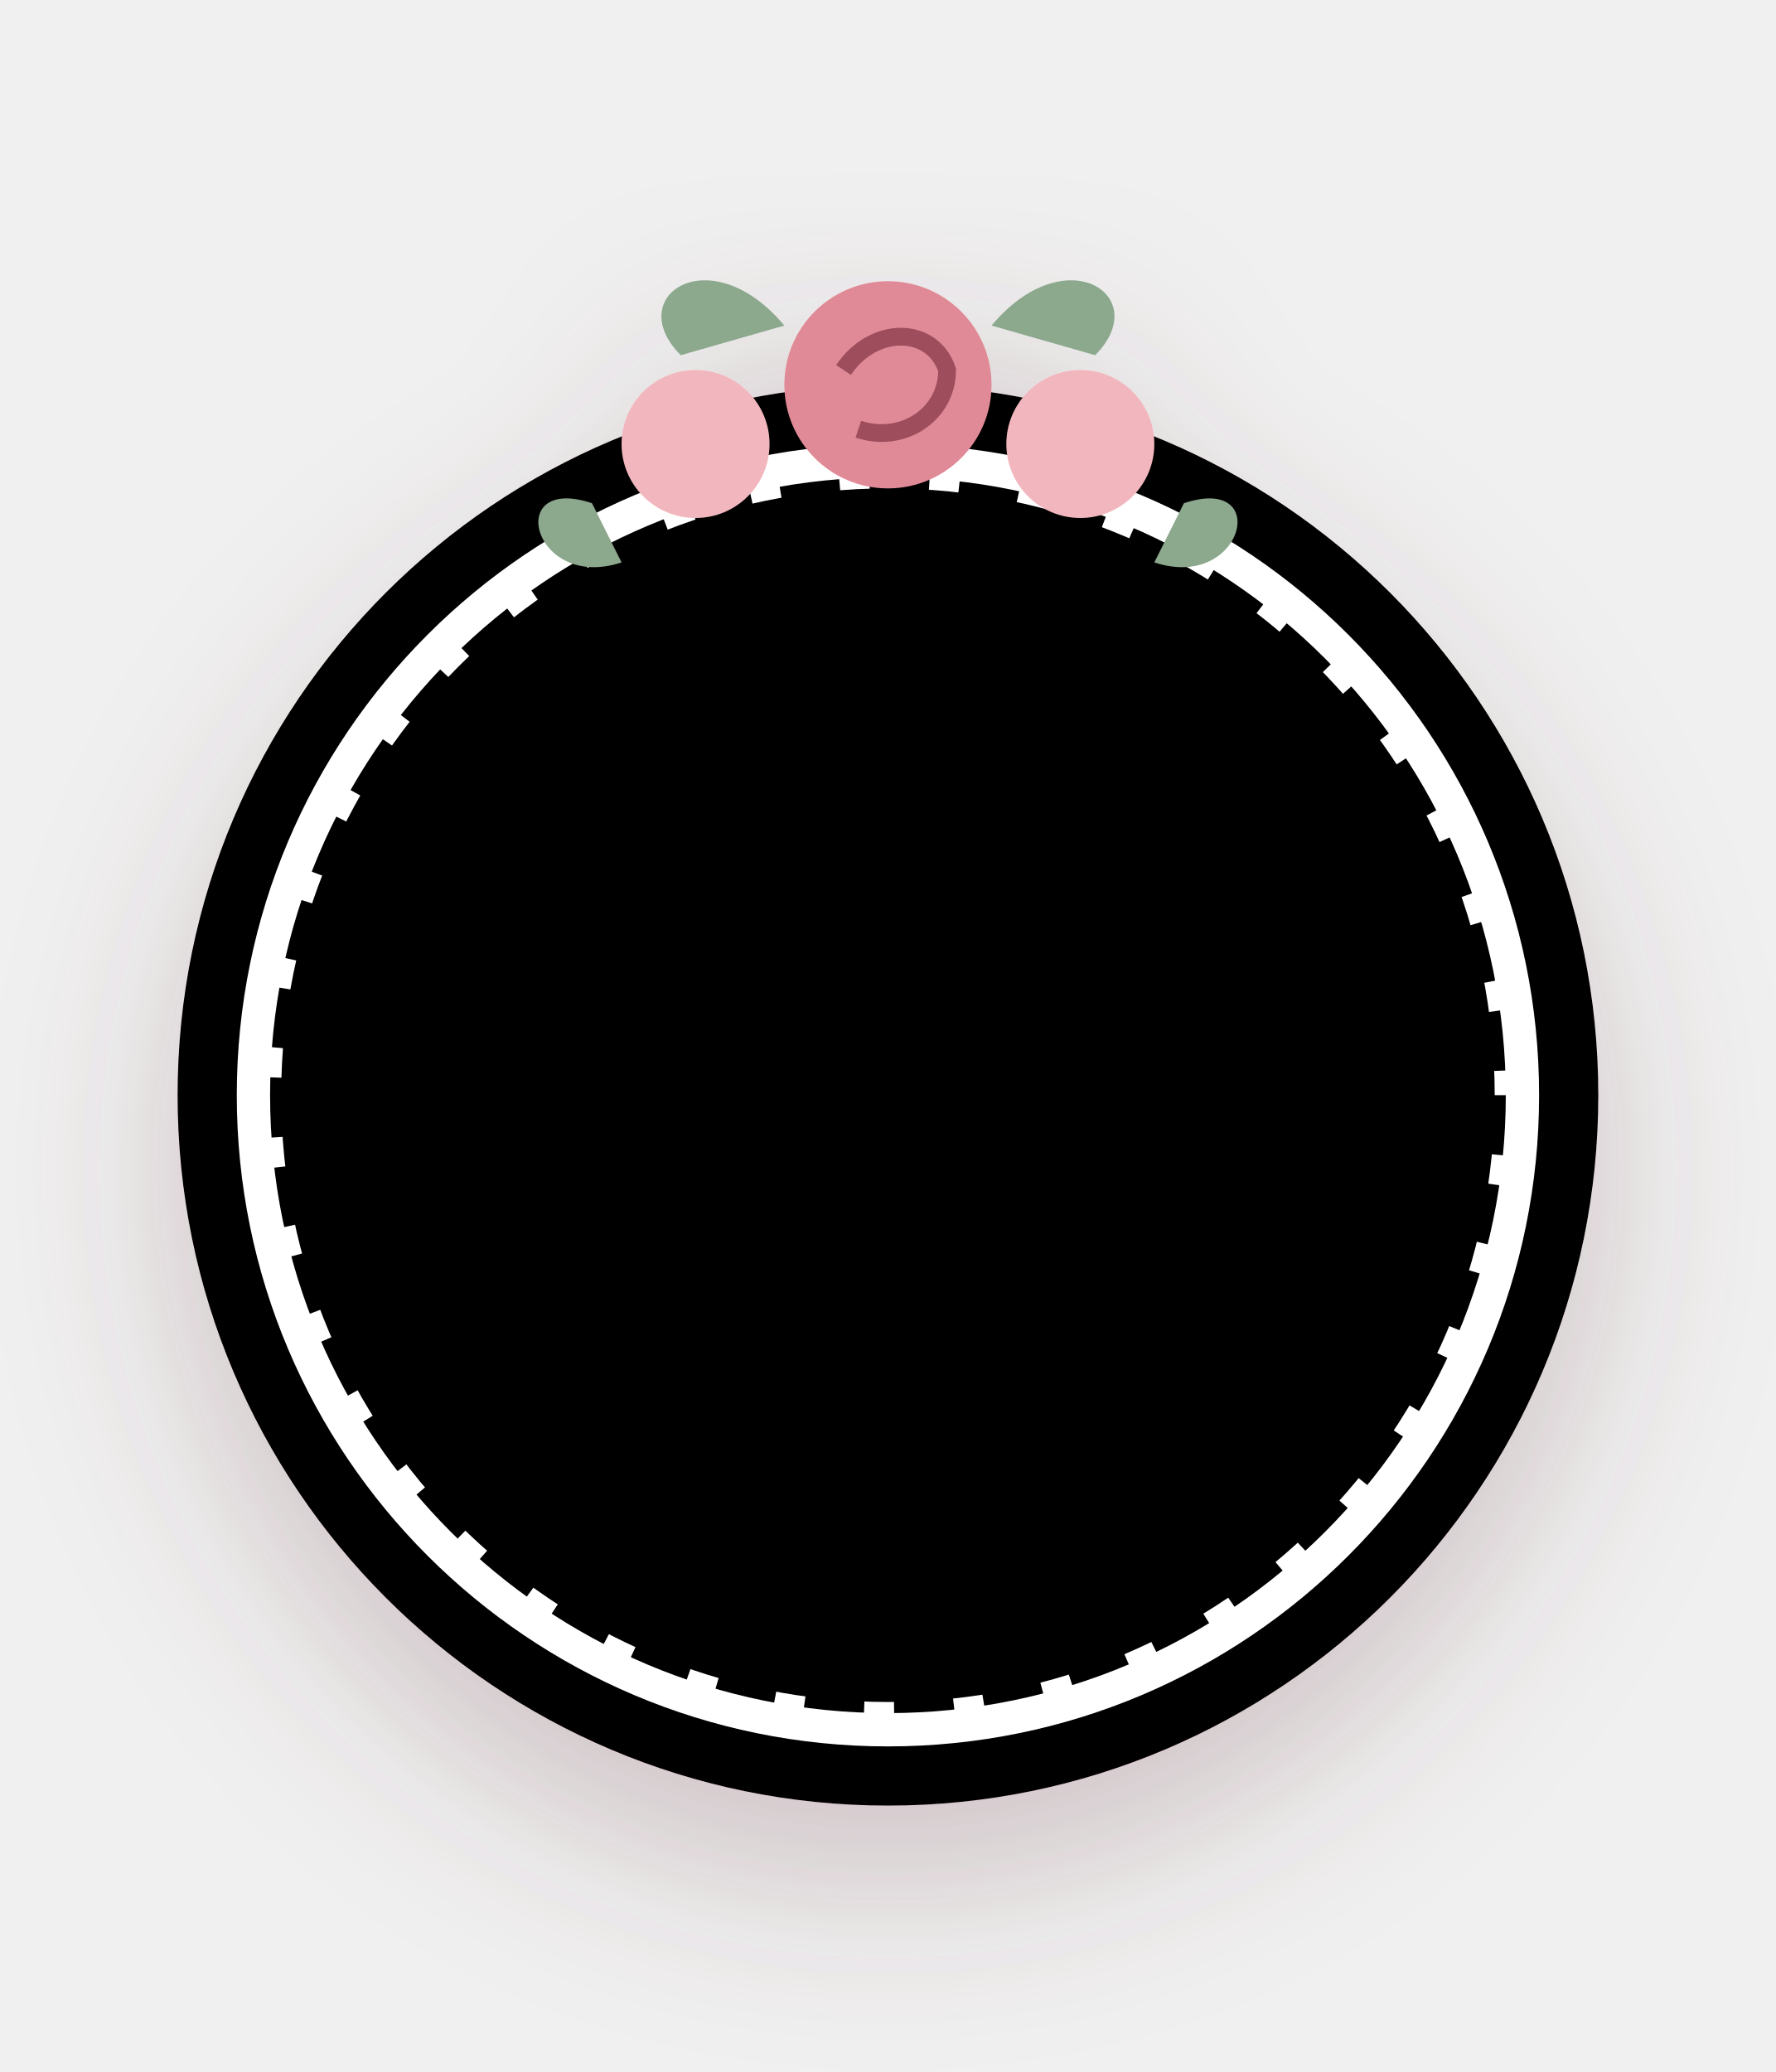
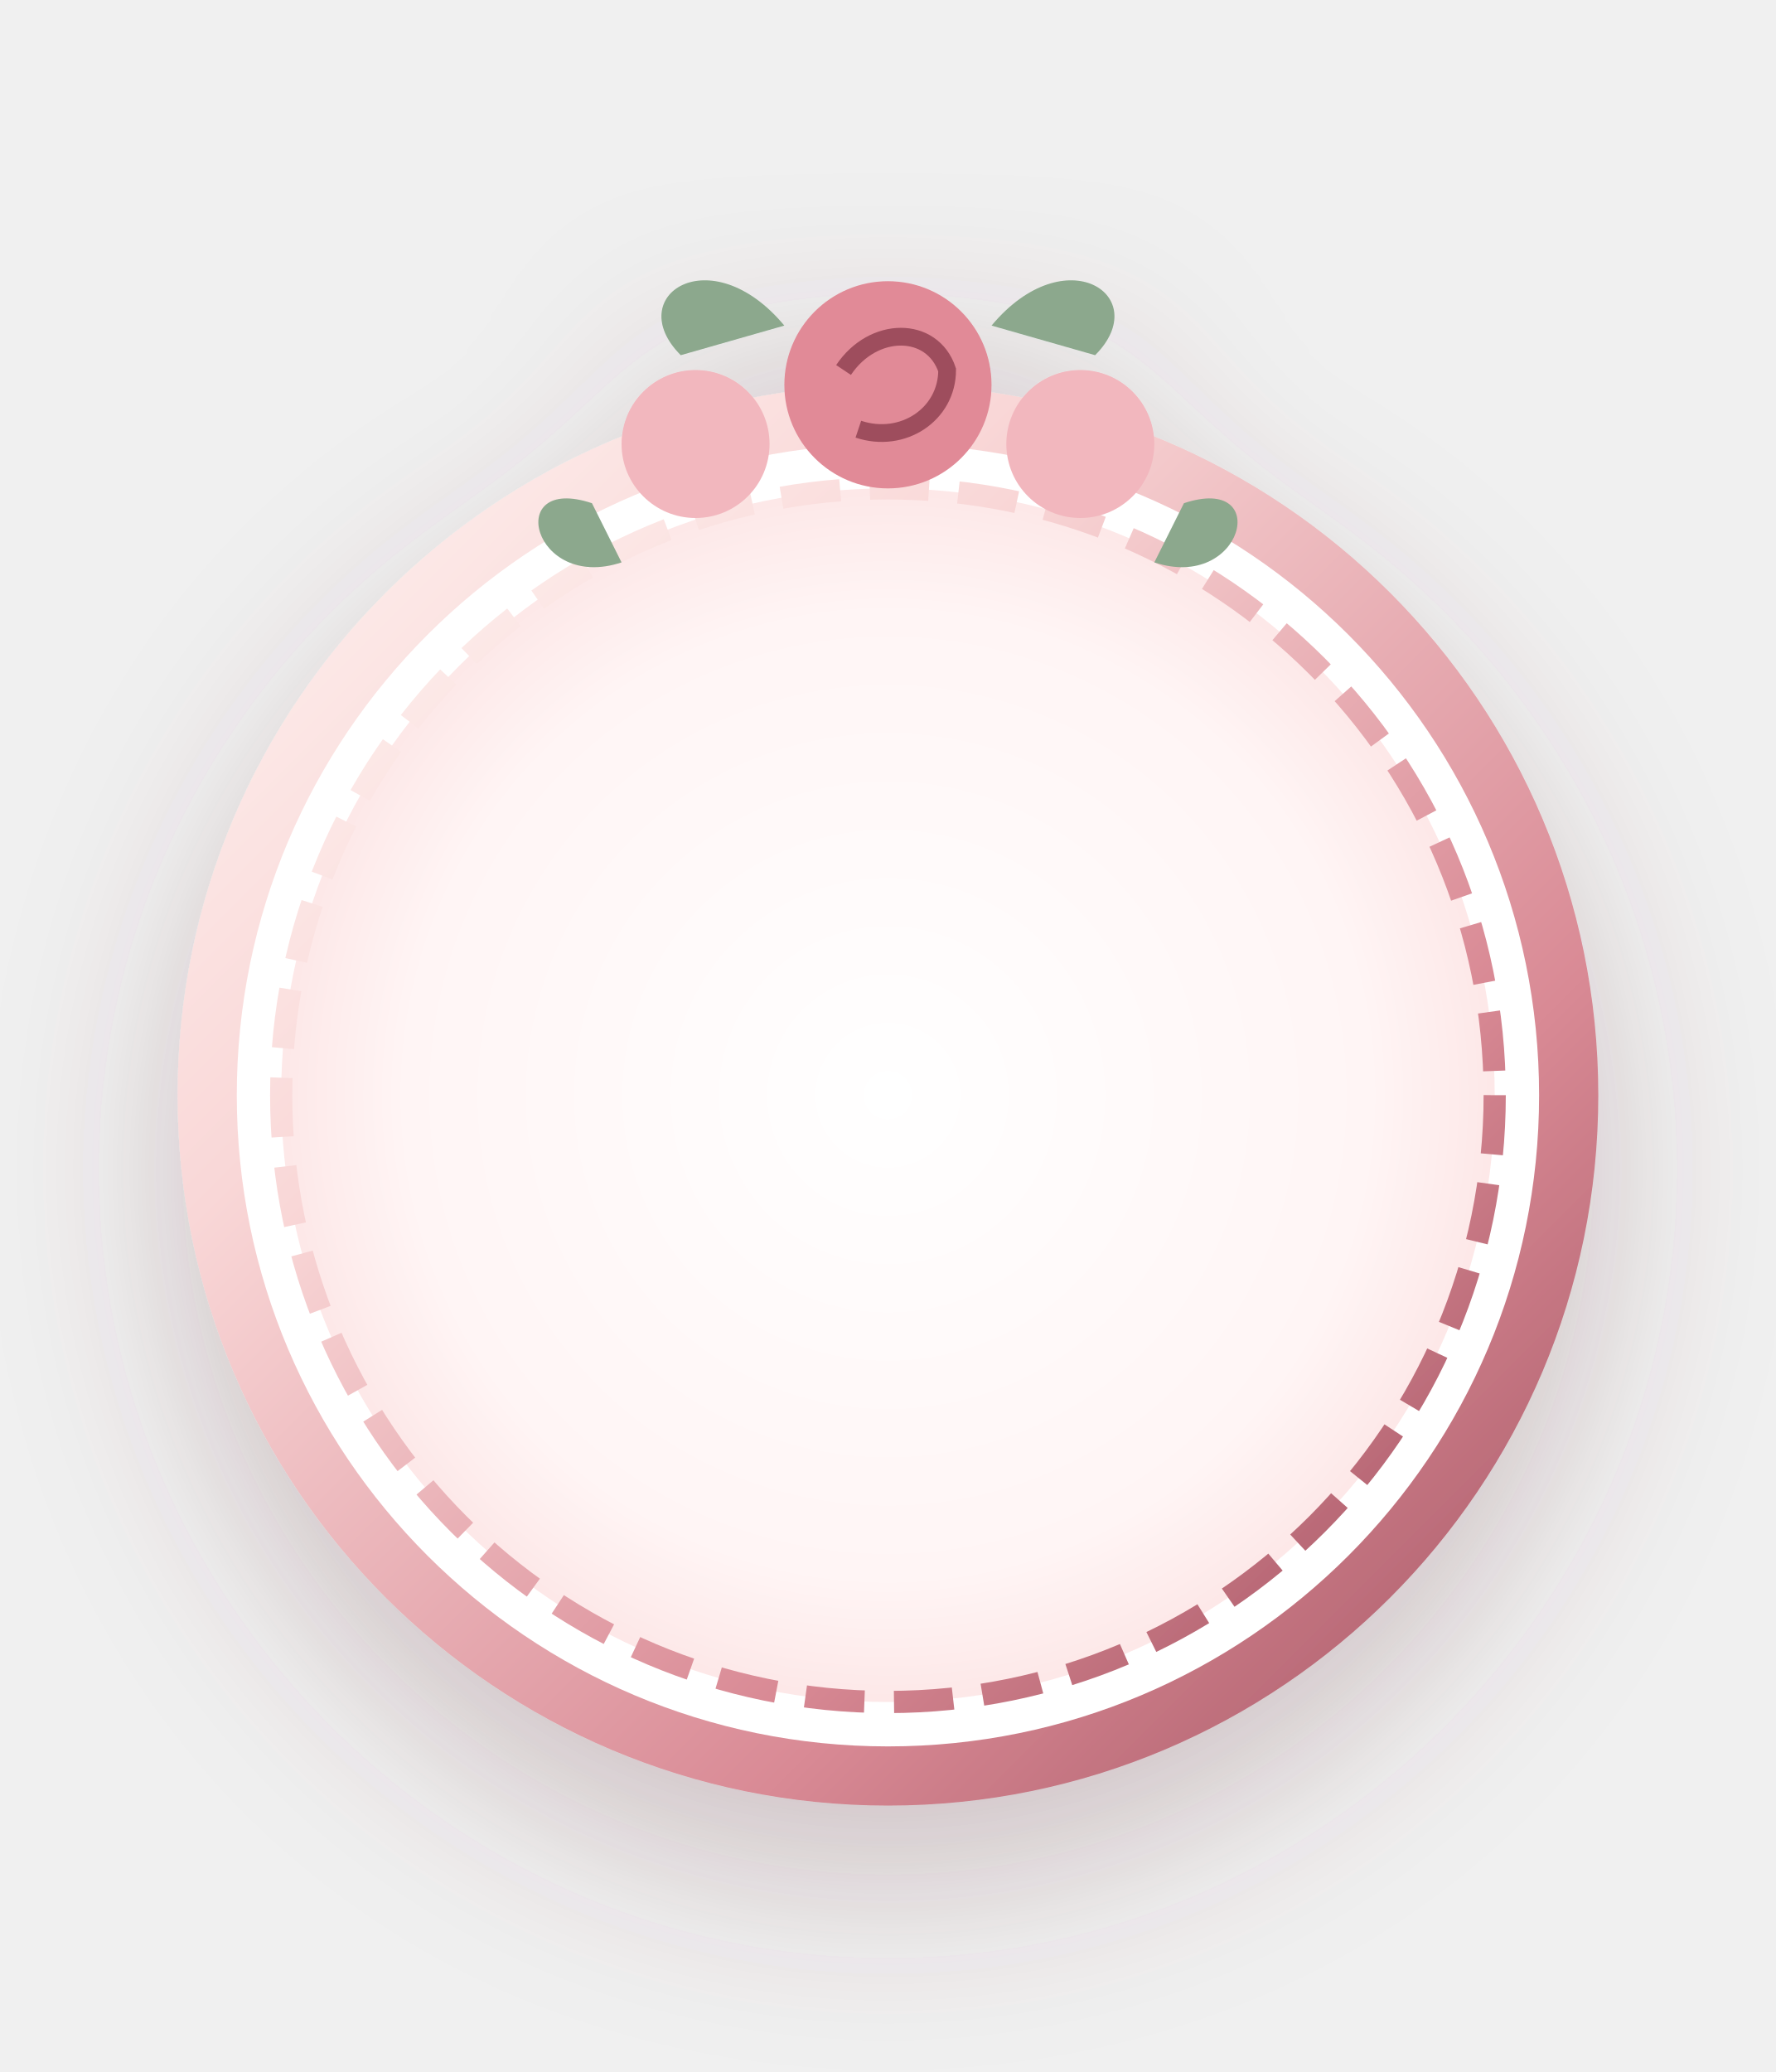
<svg xmlns="http://www.w3.org/2000/svg" viewBox="0 0 120 140" fill="none">
  <defs>
    <linearGradient id="roseGold" x1="0%" y1="0%" x2="100%" y2="100%">
-       <stop offset="0%" stopColor="#FFF8F5" />
-       <stop offset="30%" stopColor="#F9D7D7" />
-       <stop offset="70%" stopColor="#D98A95" />
-       <stop offset="100%" stopColor="#9E4E5D" />
+       <stop offset="0%" stop-color="#FFF8F5" />
+       <stop offset="30%" stop-color="#F9D7D7" />
+       <stop offset="70%" stop-color="#D98A95" />
+       <stop offset="100%" stop-color="#9E4E5D" />
    </linearGradient>
    <radialGradient id="roseMedallionBack" cx="50%" cy="50%" r="50%">
-       <stop offset="0%" stopColor="#FFFFFF" />
-       <stop offset="80%" stopColor="#FFF5F5" />
-       <stop offset="100%" stopColor="#FDE8E8" />
+       <stop offset="0%" stop-color="#FFFFFF" />
+       <stop offset="80%" stop-color="#FFF5F5" />
+       <stop offset="100%" stop-color="#FDE8E8" />
    </radialGradient>
    <filter id="romanticGlow" x="-10%" y="-10%" width="125%" height="125%" filterUnits="userSpaceOnUse">
      <feDropShadow dx="0" dy="5" stdDeviation="6" flood-color="#713C48" flood-opacity="0.25" />
    </filter>
  </defs>
  <g filter="url(#romanticGlow)">
    <circle cx="60" cy="74" r="48" fill="url(#roseGold)" />
    <circle cx="60" cy="74" r="44" fill="#FFFFFF" />
    <circle cx="60" cy="74" r="41" fill="url(#roseMedallionBack)" stroke="url(#roseGold)" stroke-width="1.5" stroke-dasharray="4 2" />
    <g transform="translate(60, 26)">
      <circle cx="0" cy="0" r="7" fill="#E18A97" />
      <path d="M -3 -1 C -1 -4, 3 -4, 4 -1 C 4 2, 1 4, -2 3" stroke="#9E4E5D" stroke-width="1.2" fill="none" />
      <circle cx="-13" cy="4" r="5" fill="#F2B7BE" />
      <circle cx="13" cy="4" r="5" fill="#F2B7BE" />
      <path d="M -7 -4 C -12 -10, -18 -6, -14 -2 Z" fill="#8CA88D" />
      <path d="M 7 -4 C 12 -10, 18 -6, 14 -2 Z" fill="#8CA88D" />
      <path d="M -20 8 C -26 6, -24 14, -18 12 Z" fill="#8CA88D" />
      <path d="M 20 8 C 26 6, 24 14, 18 12 Z" fill="#8CA88D" />
    </g>
  </g>
</svg>
